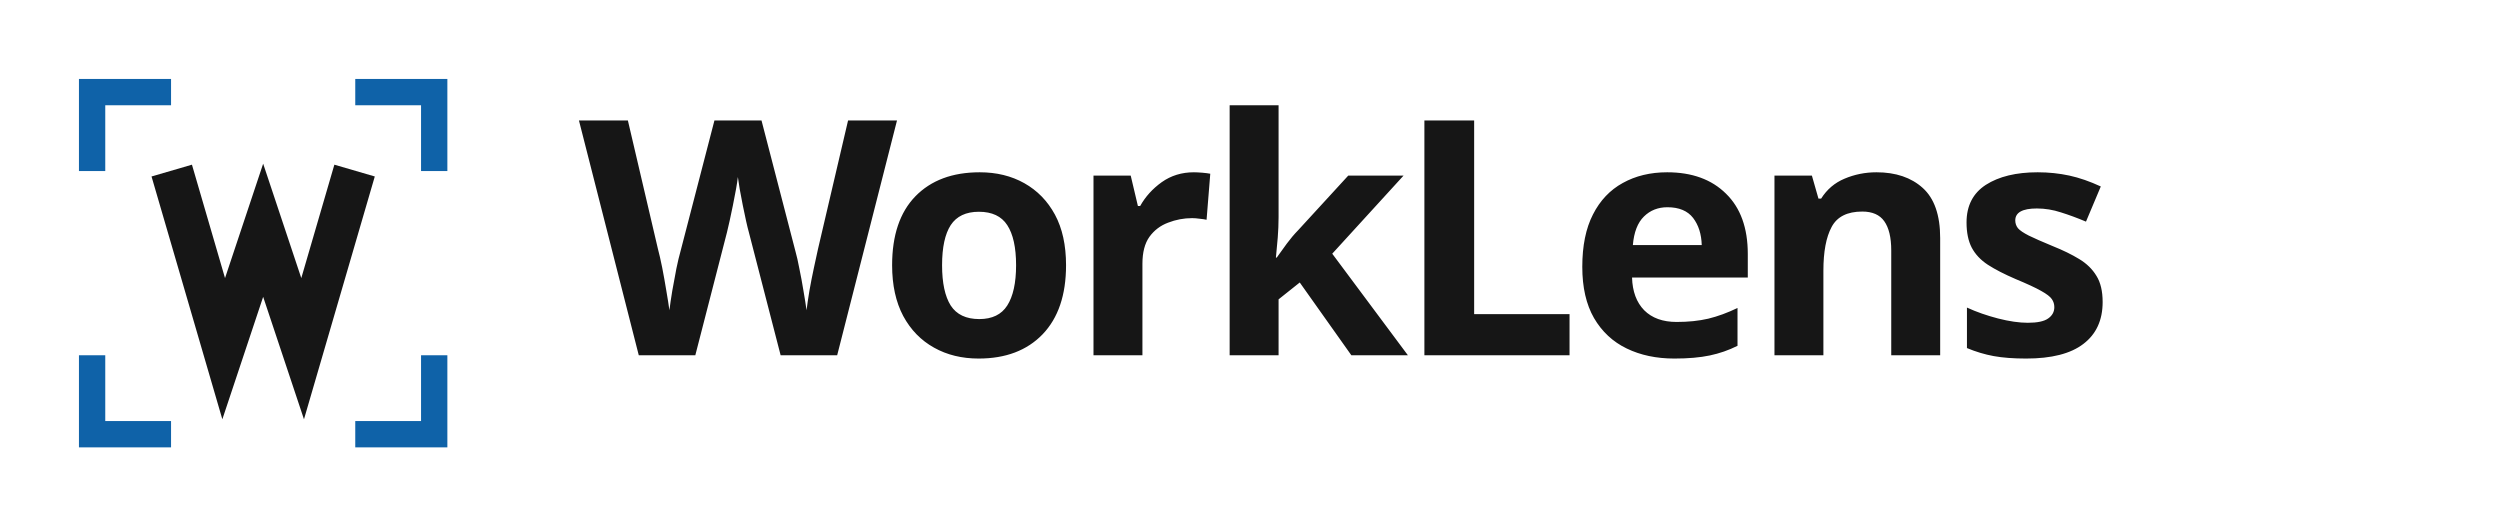
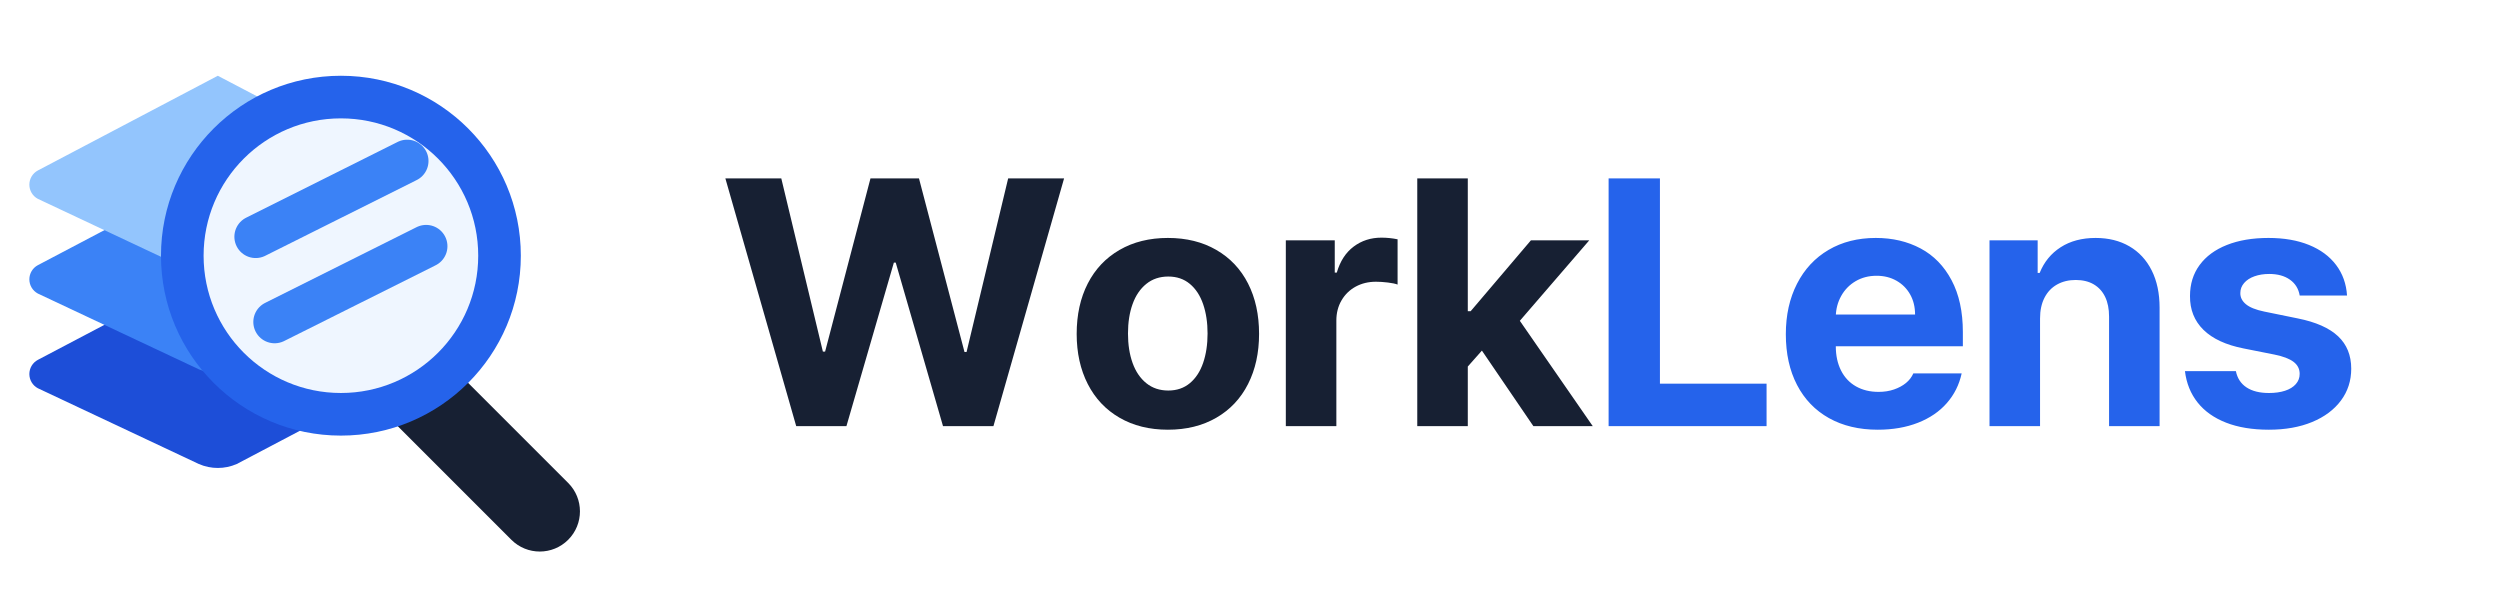
- <svg xmlns="http://www.w3.org/2000/svg" width="190" height="40" viewBox="0 0 190 40" role="img" aria-labelledby="title">
-   <g transform="translate(4 4)">
-     <path fill="#0f62a8" d="M2 9V2h7v2H4v5Zm21-7h7v7h-2V4h-5ZM2 23h2v5h5v2H2Zm26 0h2v7h-7v-2h5Z" />
-     <path fill="none" stroke="#161616" stroke-width="3.2" stroke-linecap="square" stroke-linejoin="miter" d="m9.5 10.5 3.5 12 3-9 3 9 3.5-12" />
+ <svg xmlns="http://www.w3.org/2000/svg" width="264" height="64" viewBox="0 0 264 64" role="img" aria-label="WorkLens">
+   <g>
+     <path fill="#1d4ed8" d="M4 38 23 28 44 39 25 49a5 5 0 0 1-4 0L4 41a1.7 1.7 0 0 1 0-3Z" />
+     <path fill="#3b82f6" d="M4 28 23 18 44 29 25 39a5 5 0 0 1-4 0L4 31a1.7 1.7 0 0 1 0-3Z" />
+     <path fill="#93c5fd" d="M4 18 23 8 44 19 25 29a5 5 0 0 1-4 0L4 21a1.7 1.7 0 0 1 0-3Z" />
+     <path fill="#172033" d="m48 39 12 12a4.2 4.2 0 0 1-6 6L42 45Z" />
+     <circle cx="36" cy="27" r="19" fill="#2563eb" />
+     <circle cx="36" cy="27" r="14.5" fill="#eff6ff" />
+     <path d="m27 25 16-8m-14 17 16-8" stroke="#3b82f6" stroke-width="4.5" stroke-linecap="round" />
  </g>
-   <text x="44" y="27" fill="#161616" font-family="Geist, sans-serif" font-size="25" font-weight="680" letter-spacing="-1">WorkLens</text>
+   <path fill="#172033" d="M76.599 18.84H82.505L86.897 37.13H87.13L91.922 18.84H97.044L101.851 37.171H102.068L106.461 18.84H112.367L104.906 45.0H99.582L94.589 27.732H94.392L89.383 45.0H84.08ZM113.697 35.26Q113.697 32.225 114.868 29.94Q116.039 27.656 118.224 26.392Q120.409 25.127 123.333 25.127Q126.257 25.127 128.444 26.392Q130.631 27.656 131.794 29.94Q132.958 32.225 132.958 35.26Q132.958 38.259 131.794 40.553Q130.631 42.848 128.444 44.112Q126.257 45.377 123.333 45.377Q120.409 45.377 118.224 44.112Q116.039 42.848 114.868 40.553Q113.697 38.259 113.697 35.26ZM127.519 35.219Q127.519 33.482 127.05 32.119Q126.581 30.755 125.648 29.979Q124.716 29.202 123.373 29.202Q122.011 29.202 121.05 29.979Q120.089 30.755 119.602 32.108Q119.115 33.461 119.115 35.219Q119.115 36.976 119.602 38.332Q120.089 39.687 121.05 40.464Q122.011 41.24 123.373 41.24Q124.716 41.24 125.648 40.464Q126.581 39.687 127.05 38.322Q127.519 36.956 127.519 35.219ZM135.783 25.38H140.95V28.788H141.166Q141.688 26.984 142.946 26.04Q144.204 25.096 145.877 25.096Q146.74 25.096 147.585 25.27V30.05Q147.241 29.916 146.56 29.834Q145.88 29.751 145.297 29.751Q144.108 29.751 143.162 30.266Q142.216 30.78 141.668 31.715Q141.119 32.651 141.119 33.849V45.0H135.783ZM154.501 32.866H155.299L161.664 25.38H167.825L159.338 35.218H158.088L154.496 39.273ZM149.663 18.84H154.999V45.0H149.663ZM156.075 36.416 159.633 32.632 168.194 45.0H161.924Z" />
+   <path fill="#2563eb" d="M169.869 18.84H175.289V40.514H186.55V45.0H169.869ZM188.584 35.291Q188.584 32.272 189.766 29.962Q190.947 27.651 193.096 26.389Q195.244 25.127 198.086 25.127Q200.736 25.127 202.814 26.235Q204.893 27.344 206.085 29.589Q207.278 31.834 207.278 35.062V36.567H190.773V33.214H202.232Q202.232 32.022 201.715 31.097Q201.197 30.173 200.273 29.647Q199.349 29.121 198.168 29.121Q196.925 29.121 195.951 29.694Q194.978 30.267 194.429 31.254Q193.88 32.242 193.86 33.418V36.559Q193.86 38.031 194.414 39.127Q194.968 40.223 195.993 40.803Q197.019 41.383 198.375 41.383Q199.271 41.383 200.01 41.127Q200.75 40.871 201.27 40.445Q201.79 40.018 202.049 39.429H207.152Q206.764 41.218 205.588 42.563Q204.412 43.908 202.541 44.642Q200.67 45.377 198.294 45.377Q195.327 45.377 193.137 44.151Q190.947 42.925 189.766 40.648Q188.584 38.372 188.584 35.291ZM215.429 45.0H210.092V25.38H215.177V28.819H215.389Q216.087 27.086 217.608 26.107Q219.13 25.127 221.298 25.127Q223.342 25.127 224.864 26.012Q226.386 26.896 227.22 28.558Q228.053 30.22 228.053 32.493V45.0H222.717V33.426Q222.717 32.215 222.305 31.356Q221.894 30.497 221.105 30.031Q220.315 29.566 219.193 29.566Q218.075 29.566 217.22 30.047Q216.366 30.528 215.897 31.442Q215.429 32.356 215.429 33.63ZM239.631 28.93Q238.766 28.93 238.072 29.177Q237.378 29.423 236.979 29.885Q236.58 30.346 236.58 30.932Q236.56 31.621 237.166 32.124Q237.772 32.626 239.102 32.901L242.642 33.624Q245.505 34.197 246.898 35.506Q248.29 36.814 248.29 38.935Q248.29 40.838 247.203 42.298Q246.116 43.757 244.156 44.567Q242.197 45.377 239.592 45.377Q236.979 45.377 235.072 44.632Q233.165 43.887 232.064 42.498Q230.964 41.108 230.731 39.194H236.11Q236.338 40.317 237.232 40.909Q238.127 41.501 239.601 41.501Q240.565 41.501 241.299 41.263Q242.032 41.024 242.439 40.562Q242.845 40.101 242.845 39.484Q242.845 38.702 242.201 38.212Q241.557 37.722 240.182 37.443L236.932 36.797Q234.122 36.244 232.682 34.828Q231.243 33.412 231.264 31.256Q231.264 29.369 232.277 27.989Q233.291 26.608 235.16 25.868Q237.029 25.127 239.549 25.127Q242.007 25.127 243.831 25.867Q245.655 26.607 246.692 27.981Q247.728 29.355 247.847 31.211H242.849Q242.667 30.135 241.816 29.533Q240.966 28.93 239.631 28.93Z" />
</svg>
